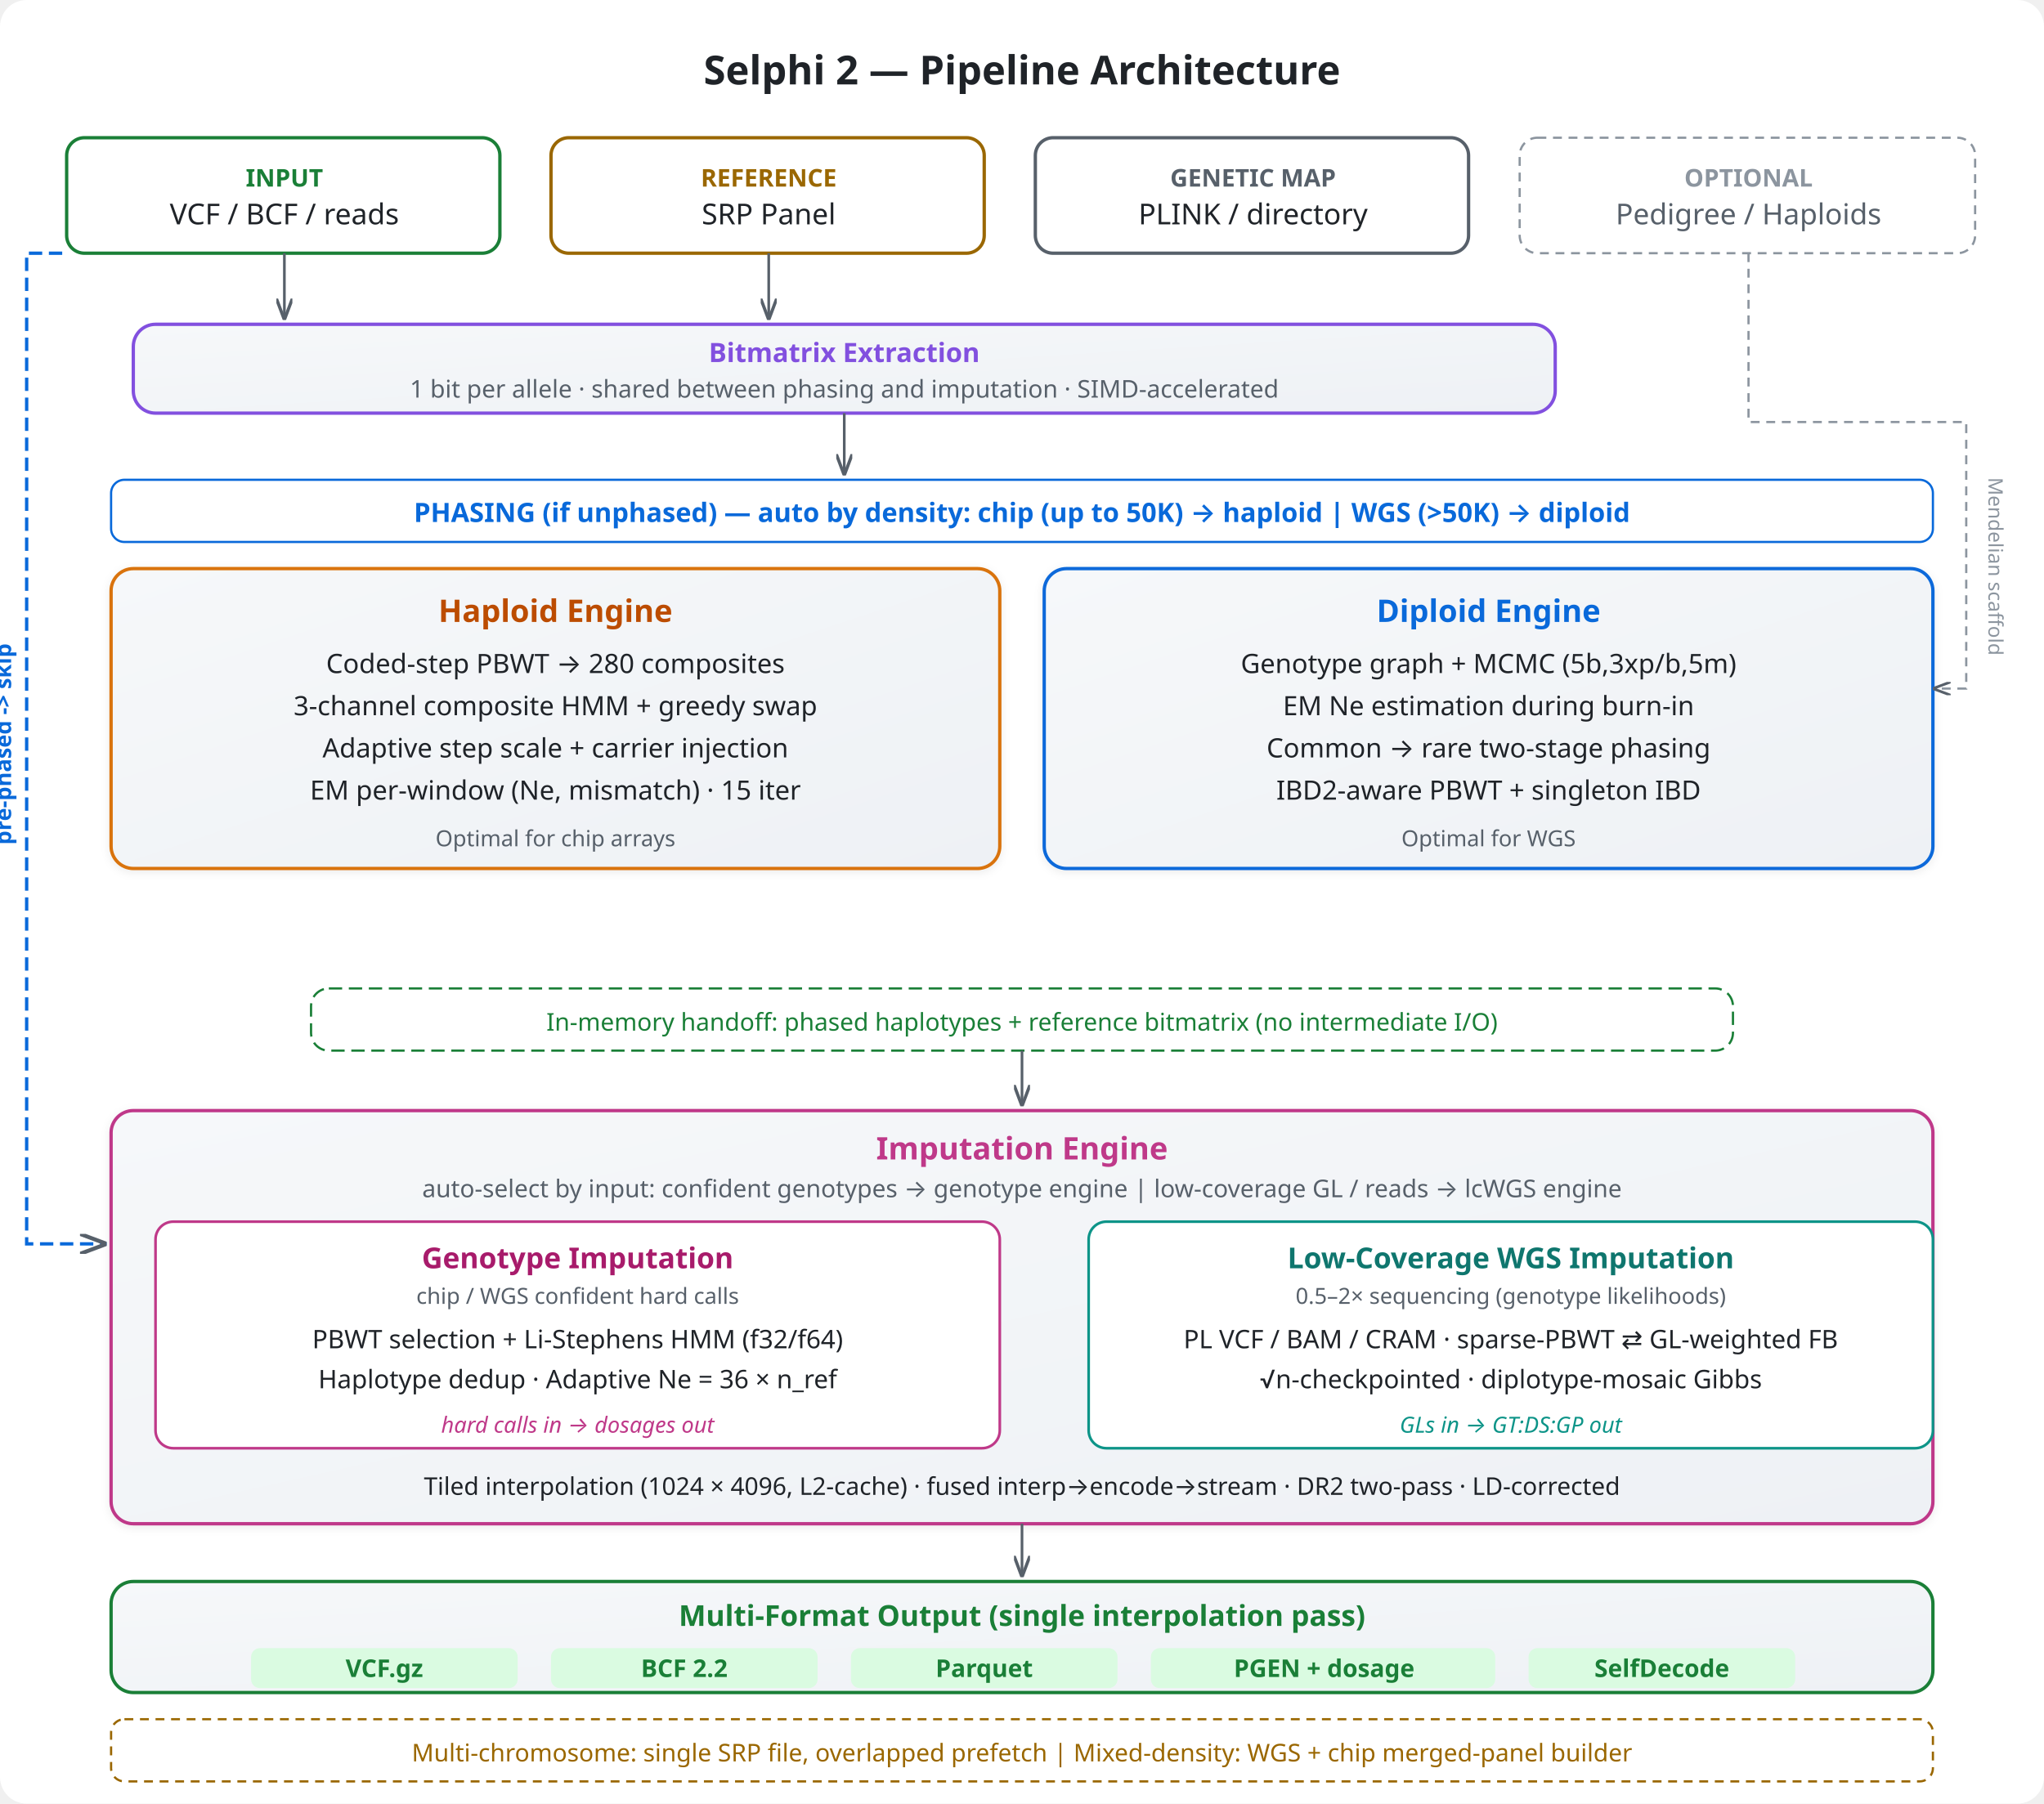
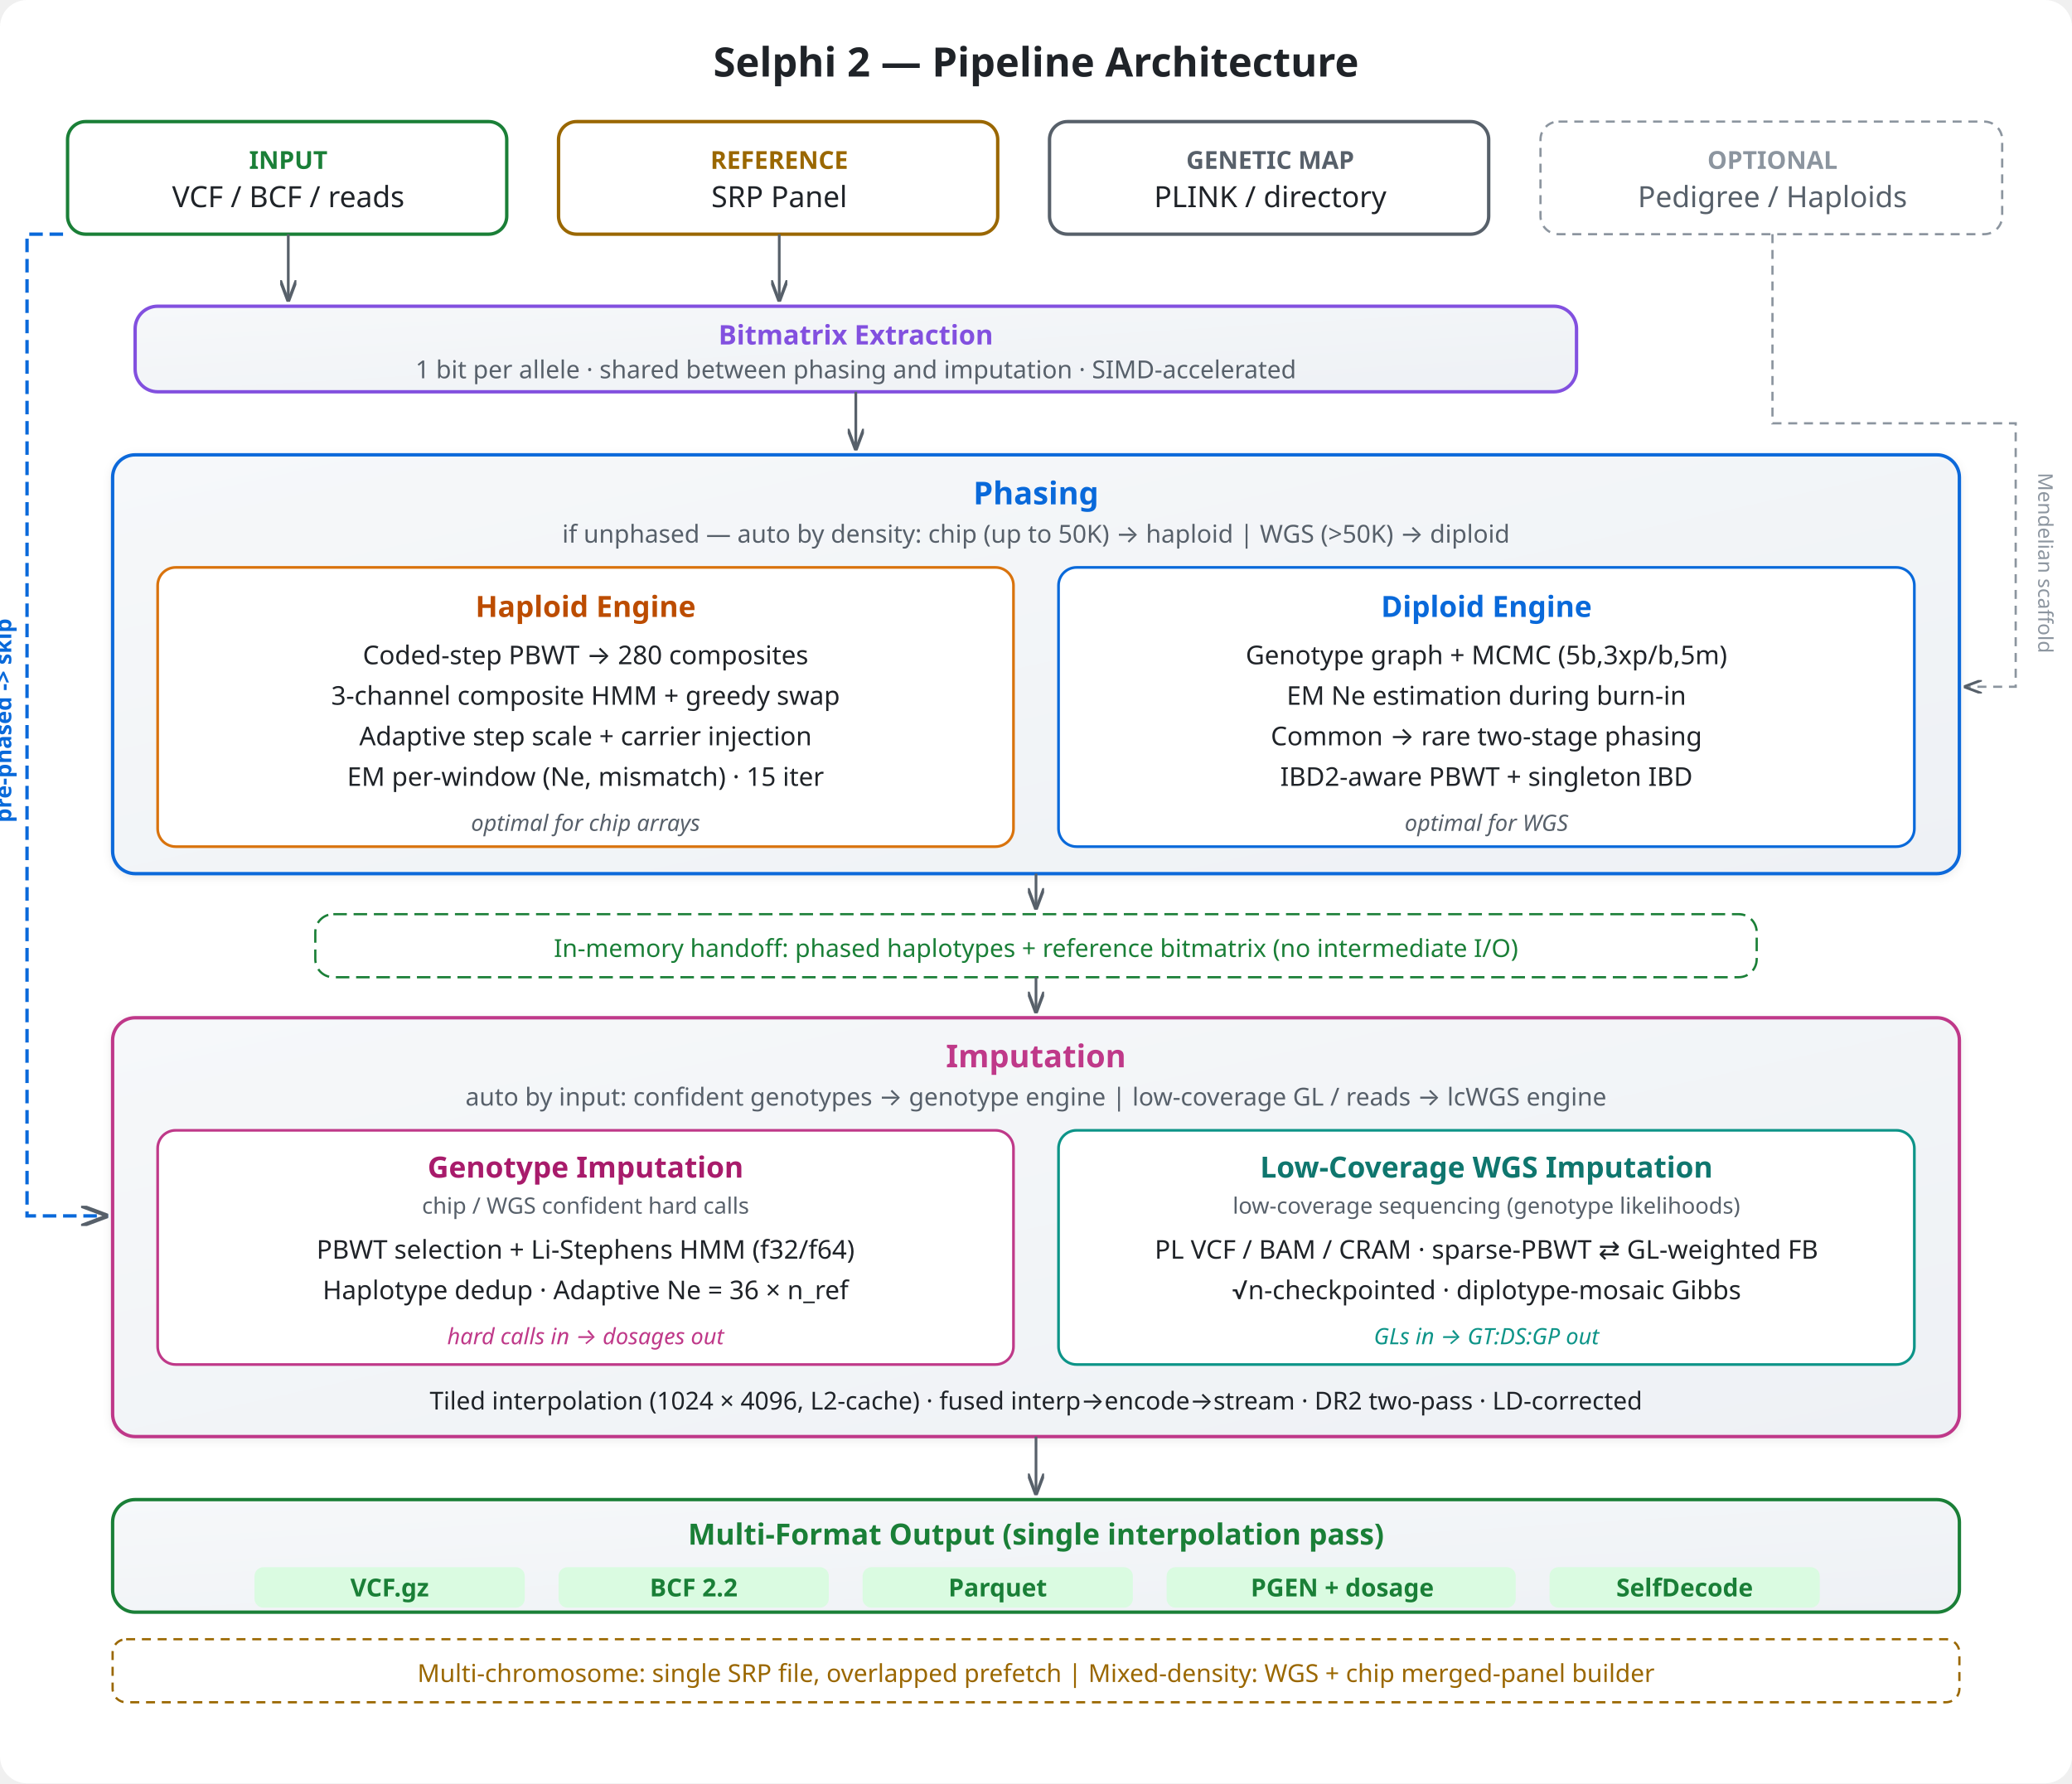
- <svg xmlns="http://www.w3.org/2000/svg" viewBox="0 0 920 812" font-family="'Segoe UI', system-ui, -apple-system, sans-serif">
+ <svg xmlns="http://www.w3.org/2000/svg" viewBox="0 0 920 792" font-family="'Segoe UI', system-ui, -apple-system, sans-serif">
  <defs>
    <marker id="arr" markerWidth="8" markerHeight="6" refX="8" refY="3" orient="auto">
      <path d="M0,0 L8,3 L0,6" fill="none" stroke="#57606a" stroke-width="1.2" />
    </marker>
    <linearGradient id="sg" x1="0" y1="0" x2="1" y2="1">
      <stop offset="0%" stop-color="#f6f8fa" />
      <stop offset="100%" stop-color="#eef1f5" />
    </linearGradient>
    <filter id="sh">
      <feDropShadow dx="0" dy="1" stdDeviation="2" flood-opacity="0.08" />
    </filter>
  </defs>
-   <rect width="920" height="812" rx="12" fill="#ffffff" />
-   <text x="460" y="38" text-anchor="middle" fill="#1f2328" font-size="18" font-weight="600">Selphi 2 — Pipeline Architecture</text>
-   <rect x="30" y="62" width="195" height="52" rx="8" fill="#ffffff" stroke="#1a7f37" stroke-width="1.5" />
-   <text x="128" y="84" text-anchor="middle" fill="#1a7f37" font-size="11" font-weight="600">INPUT</text>
-   <text x="128" y="101" text-anchor="middle" fill="#1f2328" font-size="13">VCF / BCF / reads</text>
-   <rect x="248" y="62" width="195" height="52" rx="8" fill="#ffffff" stroke="#9a6700" stroke-width="1.5" />
-   <text x="346" y="84" text-anchor="middle" fill="#9a6700" font-size="11" font-weight="600">REFERENCE</text>
-   <text x="346" y="101" text-anchor="middle" fill="#1f2328" font-size="13">SRP Panel</text>
-   <rect x="466" y="62" width="195" height="52" rx="8" fill="#ffffff" stroke="#57606a" stroke-width="1.5" />
-   <text x="564" y="84" text-anchor="middle" fill="#57606a" font-size="11" font-weight="600">GENETIC MAP</text>
-   <text x="564" y="101" text-anchor="middle" fill="#1f2328" font-size="13">PLINK / directory</text>
-   <rect x="684" y="62" width="205" height="52" rx="8" fill="#ffffff" stroke="#8c959f" stroke-width="1" stroke-dasharray="4,3" />
-   <text x="787" y="84" text-anchor="middle" fill="#8c959f" font-size="11" font-weight="600">OPTIONAL</text>
-   <text x="787" y="101" text-anchor="middle" fill="#57606a" font-size="13">Pedigree / Haploids</text>
-   <line x1="128" y1="114" x2="128" y2="144" stroke="#57606a" stroke-width="1.2" marker-end="url(#arr)" />
-   <line x1="346" y1="114" x2="346" y2="144" stroke="#57606a" stroke-width="1.2" marker-end="url(#arr)" />
-   <rect x="60" y="146" width="640" height="40" rx="10" fill="url(#sg)" stroke="#8250df" stroke-width="1.5" />
-   <text x="380" y="163" text-anchor="middle" fill="#8250df" font-size="12" font-weight="700">Bitmatrix Extraction</text>
-   <text x="380" y="179" text-anchor="middle" fill="#57606a" font-size="11">1 bit per allele · shared between phasing and imputation · SIMD-accelerated</text>
-   <line x1="380" y1="186" x2="380" y2="214" stroke="#57606a" stroke-width="1.2" marker-end="url(#arr)" />
-   <rect x="50" y="216" width="820" height="28" rx="6" fill="#ffffff" stroke="#0969da" stroke-width="1" />
-   <text x="460" y="235" text-anchor="middle" fill="#0969da" font-size="12" font-weight="600">PHASING (if unphased) — auto by density: chip (up to 50K) → haploid | WGS (&gt;50K) → diploid</text>
-   <rect x="50" y="256" width="400" height="135" rx="10" fill="url(#sg)" stroke="#d9730d" stroke-width="1.5" filter="url(#sh)" />
-   <text x="250" y="280" text-anchor="middle" fill="#bc4c00" font-size="14" font-weight="700">Haploid Engine</text>
-   <text x="250" y="303" text-anchor="middle" fill="#1f2328" font-size="12">Coded-step PBWT → 280 composites</text>
-   <text x="250" y="322" text-anchor="middle" fill="#1f2328" font-size="12">3-channel composite HMM + greedy swap</text>
-   <text x="250" y="341" text-anchor="middle" fill="#1f2328" font-size="12">Adaptive step scale + carrier injection</text>
-   <text x="250" y="360" text-anchor="middle" fill="#1f2328" font-size="12">EM per-window (Ne, mismatch) · 15 iter</text>
-   <text x="250" y="381" text-anchor="middle" fill="#57606a" font-size="10">Optimal for chip arrays</text>
-   <rect x="470" y="256" width="400" height="135" rx="10" fill="url(#sg)" stroke="#0969da" stroke-width="1.5" filter="url(#sh)" />
-   <text x="670" y="280" text-anchor="middle" fill="#0969da" font-size="14" font-weight="700">Diploid Engine</text>
-   <text x="670" y="303" text-anchor="middle" fill="#1f2328" font-size="12">Genotype graph + MCMC (5b,3xp/b,5m)</text>
-   <text x="670" y="322" text-anchor="middle" fill="#1f2328" font-size="12">EM Ne estimation during burn-in</text>
-   <text x="670" y="341" text-anchor="middle" fill="#1f2328" font-size="12">Common → rare two-stage phasing</text>
-   <text x="670" y="360" text-anchor="middle" fill="#1f2328" font-size="12">IBD2-aware PBWT + singleton IBD</text>
-   <text x="670" y="381" text-anchor="middle" fill="#57606a" font-size="10">Optimal for WGS</text>
-   <path d="M787 114 L787 190 L885 190 L885 310 L870 310" fill="none" stroke="#8c959f" stroke-width="1" stroke-dasharray="4,3" marker-end="url(#arr)" />
-   <text x="895" y="255" fill="#8c959f" font-size="9" transform="rotate(90,895,255)" text-anchor="middle">Mendelian scaffold</text>
-   <path d="M 28 114 L 12 114 L 12 560 L 48 560" fill="none" stroke="#0969da" stroke-width="1.5" stroke-dasharray="6,3" marker-end="url(#arr)" />
-   <text x="5" y="335" fill="#0969da" font-size="10" font-weight="600" transform="rotate(-90,5,335)" text-anchor="middle">pre-phased -&gt; skip</text>
-   <rect x="140" y="445" width="640" height="28" rx="8" fill="#ffffff" stroke="#1a7f37" stroke-width="1" stroke-dasharray="6,3" />
-   <text x="460" y="464" text-anchor="middle" fill="#1a7f37" font-size="11">In-memory handoff: phased haplotypes + reference bitmatrix (no intermediate I/O)</text>
-   <line x1="460" y1="473" x2="460" y2="498" stroke="#57606a" stroke-width="1.2" marker-end="url(#arr)" />
-   <rect x="50" y="500" width="820" height="186" rx="10" fill="url(#sg)" stroke="#bf3989" stroke-width="1.5" filter="url(#sh)" />
-   <text x="460" y="522" text-anchor="middle" fill="#bf3989" font-size="14" font-weight="700">Imputation Engine</text>
-   <text x="460" y="539" text-anchor="middle" fill="#57606a" font-size="11">auto-select by input: confident genotypes → genotype engine | low-coverage GL / reads → lcWGS engine</text>
-   <rect x="70" y="550" width="380" height="102" rx="8" fill="#ffffff" stroke="#bf3989" stroke-width="1.2" />
-   <text x="260" y="571" text-anchor="middle" fill="#a81b6b" font-size="13" font-weight="700">Genotype Imputation</text>
-   <text x="260" y="587" text-anchor="middle" fill="#57606a" font-size="10">chip / WGS confident hard calls</text>
-   <text x="260" y="607" text-anchor="middle" fill="#1f2328" font-size="11.5">PBWT selection + Li-Stephens HMM (f32/f64)</text>
-   <text x="260" y="625" text-anchor="middle" fill="#1f2328" font-size="11.5">Haplotype dedup · Adaptive Ne = 36 × n_ref</text>
-   <text x="260" y="645" text-anchor="middle" fill="#bf3989" font-size="10" font-style="italic">hard calls in → dosages out</text>
-   <rect x="490" y="550" width="380" height="102" rx="8" fill="#ffffff" stroke="#0d9488" stroke-width="1.2" />
-   <text x="680" y="571" text-anchor="middle" fill="#0f766e" font-size="13" font-weight="700">Low-Coverage WGS Imputation</text>
-   <text x="680" y="587" text-anchor="middle" fill="#57606a" font-size="10">0.5–2× sequencing (genotype likelihoods)</text>
-   <text x="680" y="607" text-anchor="middle" fill="#1f2328" font-size="11.5">PL VCF / BAM / CRAM · sparse-PBWT ⇄ GL-weighted FB</text>
-   <text x="680" y="625" text-anchor="middle" fill="#1f2328" font-size="11.5">√n-checkpointed · diplotype-mosaic Gibbs</text>
-   <text x="680" y="645" text-anchor="middle" fill="#0d9488" font-size="10" font-style="italic">GLs in → GT:DS:GP out</text>
-   <text x="460" y="673" text-anchor="middle" fill="#1f2328" font-size="11">Tiled interpolation (1024 × 4096, L2-cache) · fused interp→encode→stream · DR2 two-pass · LD-corrected</text>
-   <line x1="460" y1="686" x2="460" y2="710" stroke="#57606a" stroke-width="1.2" marker-end="url(#arr)" />
-   <rect x="50" y="712" width="820" height="50" rx="10" fill="url(#sg)" stroke="#1a7f37" stroke-width="1.5" />
-   <text x="460" y="732" text-anchor="middle" fill="#1a7f37" font-size="13" font-weight="700">Multi-Format Output (single interpolation pass)</text>
-   <rect x="113" y="742" width="120" height="18" rx="4" fill="#dafbe1" />
-   <text x="173" y="755" text-anchor="middle" fill="#1a7f37" font-size="11" font-weight="600">VCF.gz</text>
-   <rect x="248" y="742" width="120" height="18" rx="4" fill="#dafbe1" />
-   <text x="308" y="755" text-anchor="middle" fill="#1a7f37" font-size="11" font-weight="600">BCF 2.2</text>
-   <rect x="383" y="742" width="120" height="18" rx="4" fill="#dafbe1" />
-   <text x="443" y="755" text-anchor="middle" fill="#1a7f37" font-size="11" font-weight="600">Parquet</text>
-   <rect x="518" y="742" width="155" height="18" rx="4" fill="#dafbe1" />
-   <text x="596" y="755" text-anchor="middle" fill="#1a7f37" font-size="11" font-weight="600">PGEN + dosage</text>
-   <rect x="688" y="742" width="120" height="18" rx="4" fill="#dafbe1" />
-   <text x="748" y="755" text-anchor="middle" fill="#1a7f37" font-size="11" font-weight="600">SelfDecode</text>
-   <rect x="50" y="774" width="820" height="28" rx="6" fill="#ffffff" stroke="#9a6700" stroke-width="1" stroke-dasharray="4,3" />
-   <text x="460" y="793" text-anchor="middle" fill="#9a6700" font-size="11">Multi-chromosome: single SRP file, overlapped prefetch | Mixed-density: WGS + chip merged-panel builder</text>
+   <rect width="920" height="792" rx="12" fill="#ffffff" />
+   <text x="460" y="34" text-anchor="middle" fill="#1f2328" font-size="18" font-weight="600">Selphi 2 — Pipeline Architecture</text>
+   <rect x="30" y="54" width="195" height="50" rx="8" fill="#ffffff" stroke="#1a7f37" stroke-width="1.5" />
+   <text x="128" y="75" text-anchor="middle" fill="#1a7f37" font-size="11" font-weight="600">INPUT</text>
+   <text x="128" y="92" text-anchor="middle" fill="#1f2328" font-size="13">VCF / BCF / reads</text>
+   <rect x="248" y="54" width="195" height="50" rx="8" fill="#ffffff" stroke="#9a6700" stroke-width="1.5" />
+   <text x="346" y="75" text-anchor="middle" fill="#9a6700" font-size="11" font-weight="600">REFERENCE</text>
+   <text x="346" y="92" text-anchor="middle" fill="#1f2328" font-size="13">SRP Panel</text>
+   <rect x="466" y="54" width="195" height="50" rx="8" fill="#ffffff" stroke="#57606a" stroke-width="1.5" />
+   <text x="564" y="75" text-anchor="middle" fill="#57606a" font-size="11" font-weight="600">GENETIC MAP</text>
+   <text x="564" y="92" text-anchor="middle" fill="#1f2328" font-size="13">PLINK / directory</text>
+   <rect x="684" y="54" width="205" height="50" rx="8" fill="#ffffff" stroke="#8c959f" stroke-width="1" stroke-dasharray="4,3" />
+   <text x="787" y="75" text-anchor="middle" fill="#8c959f" font-size="11" font-weight="600">OPTIONAL</text>
+   <text x="787" y="92" text-anchor="middle" fill="#57606a" font-size="13">Pedigree / Haploids</text>
+   <line x1="128" y1="104" x2="128" y2="134" stroke="#57606a" stroke-width="1.2" marker-end="url(#arr)" />
+   <line x1="346" y1="104" x2="346" y2="134" stroke="#57606a" stroke-width="1.2" marker-end="url(#arr)" />
+   <rect x="60" y="136" width="640" height="38" rx="10" fill="url(#sg)" stroke="#8250df" stroke-width="1.5" />
+   <text x="380" y="153" text-anchor="middle" fill="#8250df" font-size="12" font-weight="700">Bitmatrix Extraction</text>
+   <text x="380" y="168" text-anchor="middle" fill="#57606a" font-size="11">1 bit per allele · shared between phasing and imputation · SIMD-accelerated</text>
+   <line x1="380" y1="174" x2="380" y2="200" stroke="#57606a" stroke-width="1.2" marker-end="url(#arr)" />
+   <rect x="50" y="202" width="820" height="186" rx="10" fill="url(#sg)" stroke="#0969da" stroke-width="1.5" filter="url(#sh)" />
+   <text x="460" y="224" text-anchor="middle" fill="#0969da" font-size="14" font-weight="700">Phasing</text>
+   <text x="460" y="241" text-anchor="middle" fill="#57606a" font-size="11">if unphased — auto by density: chip (up to 50K) → haploid | WGS (&gt;50K) → diploid</text>
+   <rect x="70" y="252" width="380" height="124" rx="8" fill="#ffffff" stroke="#d9730d" stroke-width="1.2" />
+   <text x="260" y="274" text-anchor="middle" fill="#bc4c00" font-size="13" font-weight="700">Haploid Engine</text>
+   <text x="260" y="295" text-anchor="middle" fill="#1f2328" font-size="11.5">Coded-step PBWT → 280 composites</text>
+   <text x="260" y="313" text-anchor="middle" fill="#1f2328" font-size="11.5">3-channel composite HMM + greedy swap</text>
+   <text x="260" y="331" text-anchor="middle" fill="#1f2328" font-size="11.5">Adaptive step scale + carrier injection</text>
+   <text x="260" y="349" text-anchor="middle" fill="#1f2328" font-size="11.5">EM per-window (Ne, mismatch) · 15 iter</text>
+   <text x="260" y="369" text-anchor="middle" fill="#57606a" font-size="10" font-style="italic">optimal for chip arrays</text>
+   <rect x="470" y="252" width="380" height="124" rx="8" fill="#ffffff" stroke="#0969da" stroke-width="1.2" />
+   <text x="660" y="274" text-anchor="middle" fill="#0969da" font-size="13" font-weight="700">Diploid Engine</text>
+   <text x="660" y="295" text-anchor="middle" fill="#1f2328" font-size="11.5">Genotype graph + MCMC (5b,3xp/b,5m)</text>
+   <text x="660" y="313" text-anchor="middle" fill="#1f2328" font-size="11.5">EM Ne estimation during burn-in</text>
+   <text x="660" y="331" text-anchor="middle" fill="#1f2328" font-size="11.5">Common → rare two-stage phasing</text>
+   <text x="660" y="349" text-anchor="middle" fill="#1f2328" font-size="11.5">IBD2-aware PBWT + singleton IBD</text>
+   <text x="660" y="369" text-anchor="middle" fill="#57606a" font-size="10" font-style="italic">optimal for WGS</text>
+   <path d="M787 104 L787 188 L895 188 L895 305 L872 305" fill="none" stroke="#8c959f" stroke-width="1" stroke-dasharray="4,3" marker-end="url(#arr)" />
+   <text x="905" y="250" fill="#8c959f" font-size="9" transform="rotate(90,905,250)" text-anchor="middle">Mendelian scaffold</text>
+   <path d="M 28 104 L 12 104 L 12 540 L 48 540" fill="none" stroke="#0969da" stroke-width="1.5" stroke-dasharray="6,3" marker-end="url(#arr)" />
+   <text x="5" y="320" fill="#0969da" font-size="10" font-weight="600" transform="rotate(-90,5,320)" text-anchor="middle">pre-phased -&gt; skip</text>
+   <line x1="460" y1="388" x2="460" y2="404" stroke="#57606a" stroke-width="1.2" marker-end="url(#arr)" />
+   <rect x="140" y="406" width="640" height="28" rx="8" fill="#ffffff" stroke="#1a7f37" stroke-width="1" stroke-dasharray="6,3" />
+   <text x="460" y="425" text-anchor="middle" fill="#1a7f37" font-size="11">In-memory handoff: phased haplotypes + reference bitmatrix (no intermediate I/O)</text>
+   <line x1="460" y1="434" x2="460" y2="450" stroke="#57606a" stroke-width="1.2" marker-end="url(#arr)" />
+   <rect x="50" y="452" width="820" height="186" rx="10" fill="url(#sg)" stroke="#bf3989" stroke-width="1.5" filter="url(#sh)" />
+   <text x="460" y="474" text-anchor="middle" fill="#bf3989" font-size="14" font-weight="700">Imputation</text>
+   <text x="460" y="491" text-anchor="middle" fill="#57606a" font-size="11">auto by input: confident genotypes → genotype engine | low-coverage GL / reads → lcWGS engine</text>
+   <rect x="70" y="502" width="380" height="104" rx="8" fill="#ffffff" stroke="#bf3989" stroke-width="1.2" />
+   <text x="260" y="523" text-anchor="middle" fill="#a81b6b" font-size="13" font-weight="700">Genotype Imputation</text>
+   <text x="260" y="539" text-anchor="middle" fill="#57606a" font-size="10">chip / WGS confident hard calls</text>
+   <text x="260" y="559" text-anchor="middle" fill="#1f2328" font-size="11.5">PBWT selection + Li-Stephens HMM (f32/f64)</text>
+   <text x="260" y="577" text-anchor="middle" fill="#1f2328" font-size="11.5">Haplotype dedup · Adaptive Ne = 36 × n_ref</text>
+   <text x="260" y="597" text-anchor="middle" fill="#bf3989" font-size="10" font-style="italic">hard calls in → dosages out</text>
+   <rect x="470" y="502" width="380" height="104" rx="8" fill="#ffffff" stroke="#0d9488" stroke-width="1.2" />
+   <text x="660" y="523" text-anchor="middle" fill="#0f766e" font-size="13" font-weight="700">Low-Coverage WGS Imputation</text>
+   <text x="660" y="539" text-anchor="middle" fill="#57606a" font-size="10">low-coverage sequencing (genotype likelihoods)</text>
+   <text x="660" y="559" text-anchor="middle" fill="#1f2328" font-size="11.5">PL VCF / BAM / CRAM · sparse-PBWT ⇄ GL-weighted FB</text>
+   <text x="660" y="577" text-anchor="middle" fill="#1f2328" font-size="11.5">√n-checkpointed · diplotype-mosaic Gibbs</text>
+   <text x="660" y="597" text-anchor="middle" fill="#0d9488" font-size="10" font-style="italic">GLs in → GT:DS:GP out</text>
+   <text x="460" y="626" text-anchor="middle" fill="#1f2328" font-size="11">Tiled interpolation (1024 × 4096, L2-cache) · fused interp→encode→stream · DR2 two-pass · LD-corrected</text>
+   <line x1="460" y1="638" x2="460" y2="664" stroke="#57606a" stroke-width="1.2" marker-end="url(#arr)" />
+   <rect x="50" y="666" width="820" height="50" rx="10" fill="url(#sg)" stroke="#1a7f37" stroke-width="1.5" />
+   <text x="460" y="686" text-anchor="middle" fill="#1a7f37" font-size="13" font-weight="700">Multi-Format Output (single interpolation pass)</text>
+   <rect x="113" y="696" width="120" height="18" rx="4" fill="#dafbe1" />
+   <text x="173" y="709" text-anchor="middle" fill="#1a7f37" font-size="11" font-weight="600">VCF.gz</text>
+   <rect x="248" y="696" width="120" height="18" rx="4" fill="#dafbe1" />
+   <text x="308" y="709" text-anchor="middle" fill="#1a7f37" font-size="11" font-weight="600">BCF 2.2</text>
+   <rect x="383" y="696" width="120" height="18" rx="4" fill="#dafbe1" />
+   <text x="443" y="709" text-anchor="middle" fill="#1a7f37" font-size="11" font-weight="600">Parquet</text>
+   <rect x="518" y="696" width="155" height="18" rx="4" fill="#dafbe1" />
+   <text x="596" y="709" text-anchor="middle" fill="#1a7f37" font-size="11" font-weight="600">PGEN + dosage</text>
+   <rect x="688" y="696" width="120" height="18" rx="4" fill="#dafbe1" />
+   <text x="748" y="709" text-anchor="middle" fill="#1a7f37" font-size="11" font-weight="600">SelfDecode</text>
+   <rect x="50" y="728" width="820" height="28" rx="6" fill="#ffffff" stroke="#9a6700" stroke-width="1" stroke-dasharray="4,3" />
+   <text x="460" y="747" text-anchor="middle" fill="#9a6700" font-size="11">Multi-chromosome: single SRP file, overlapped prefetch | Mixed-density: WGS + chip merged-panel builder</text>
</svg>
